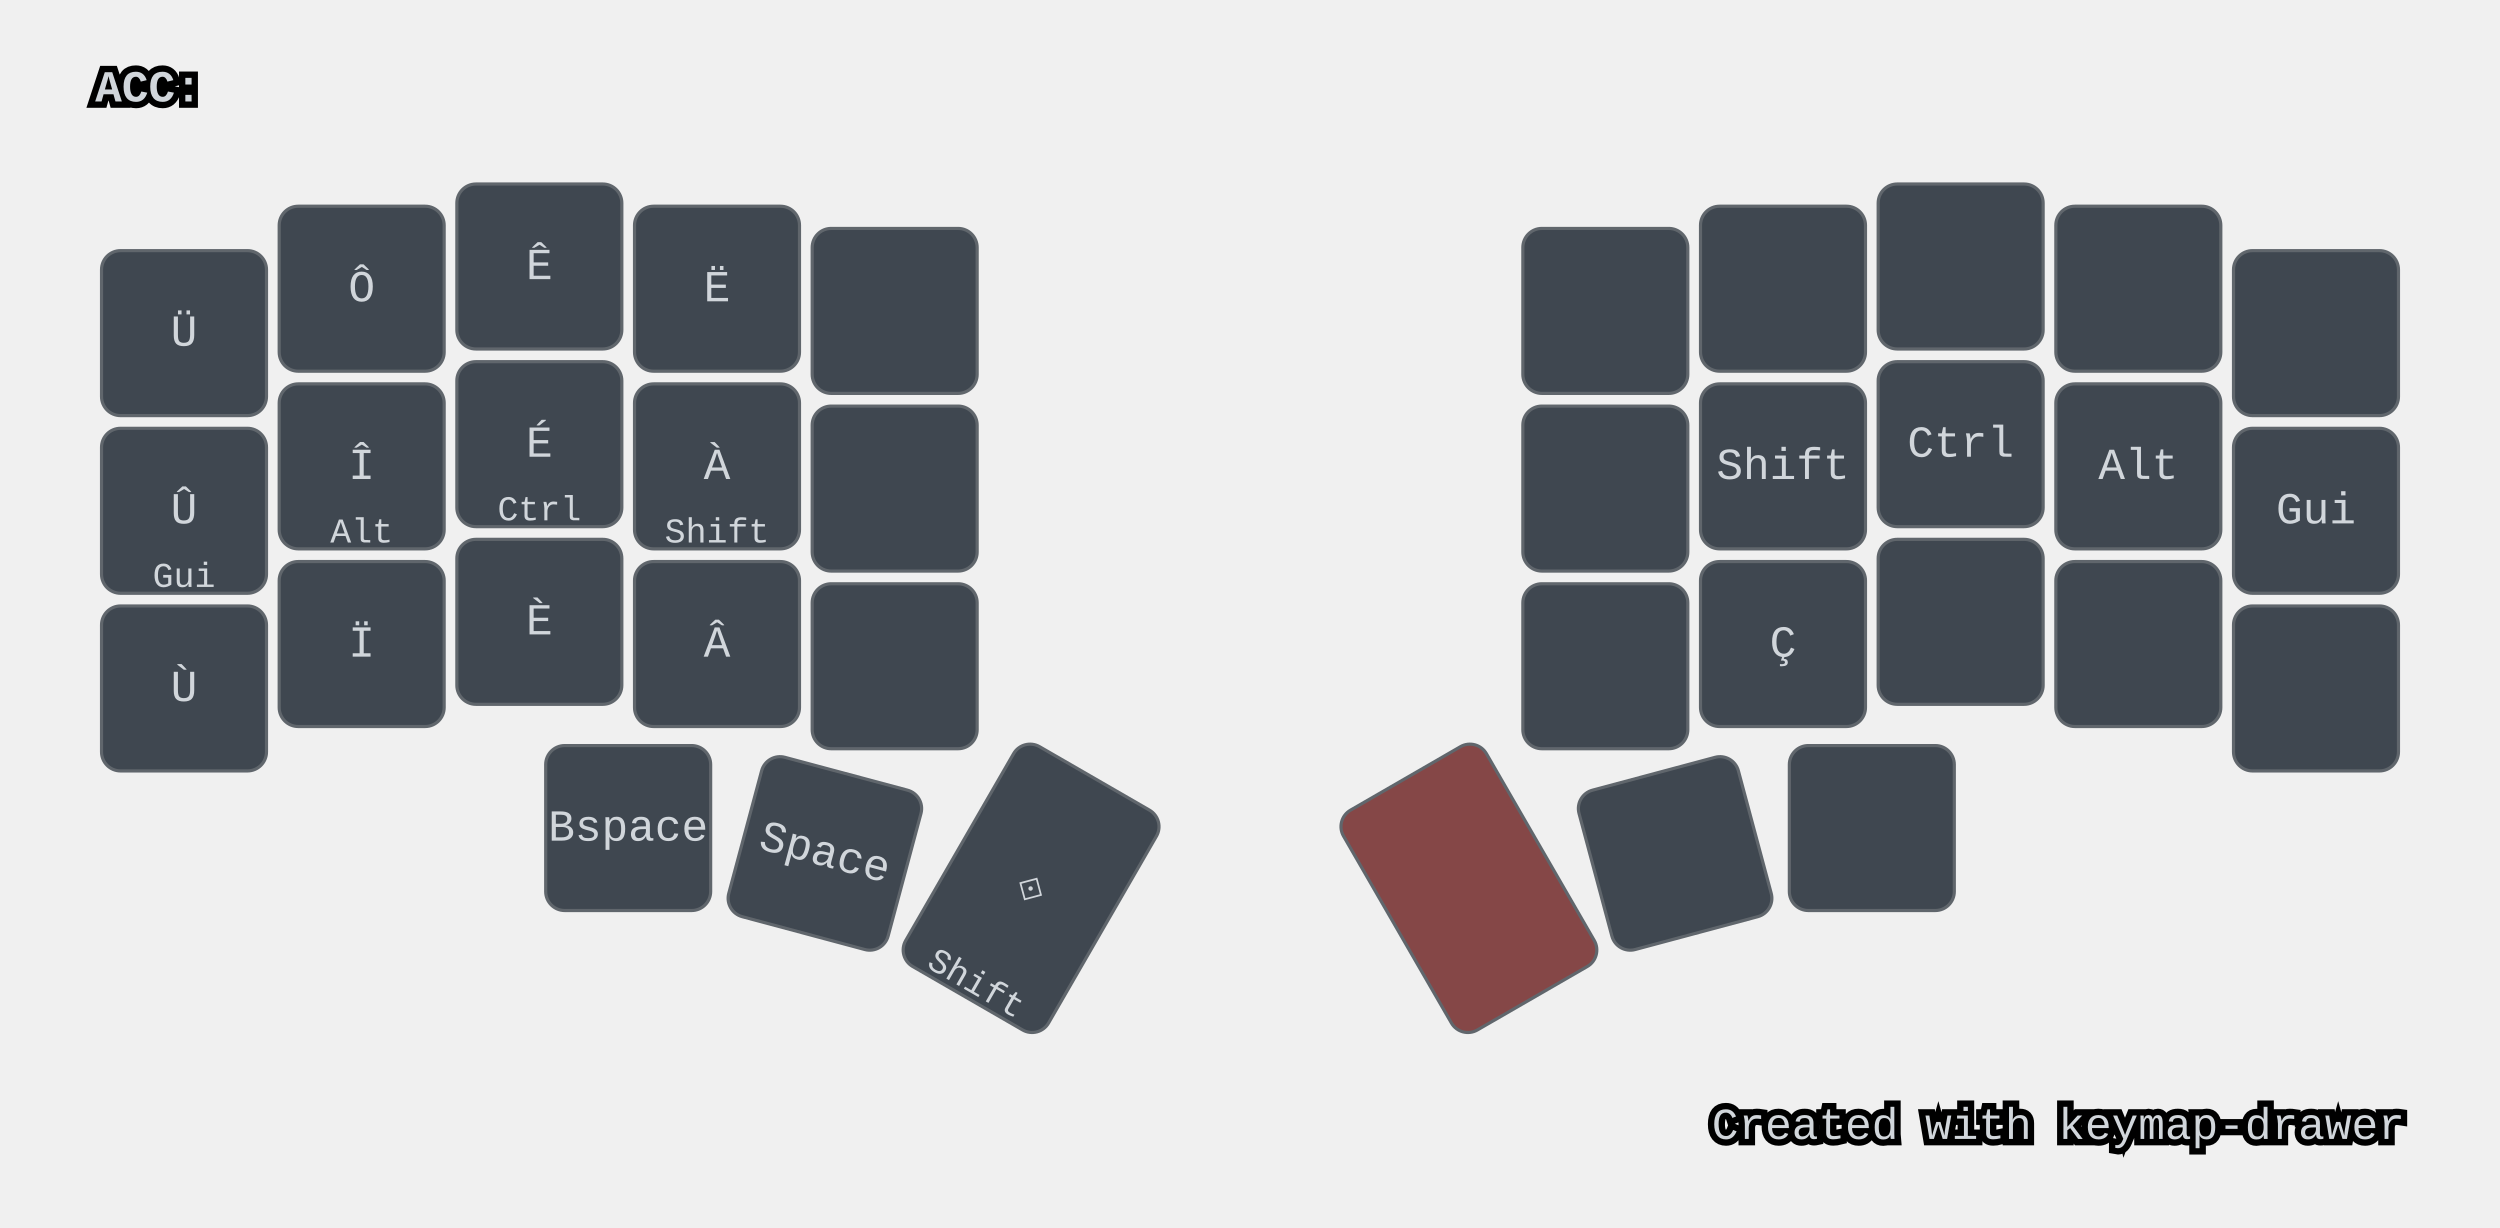
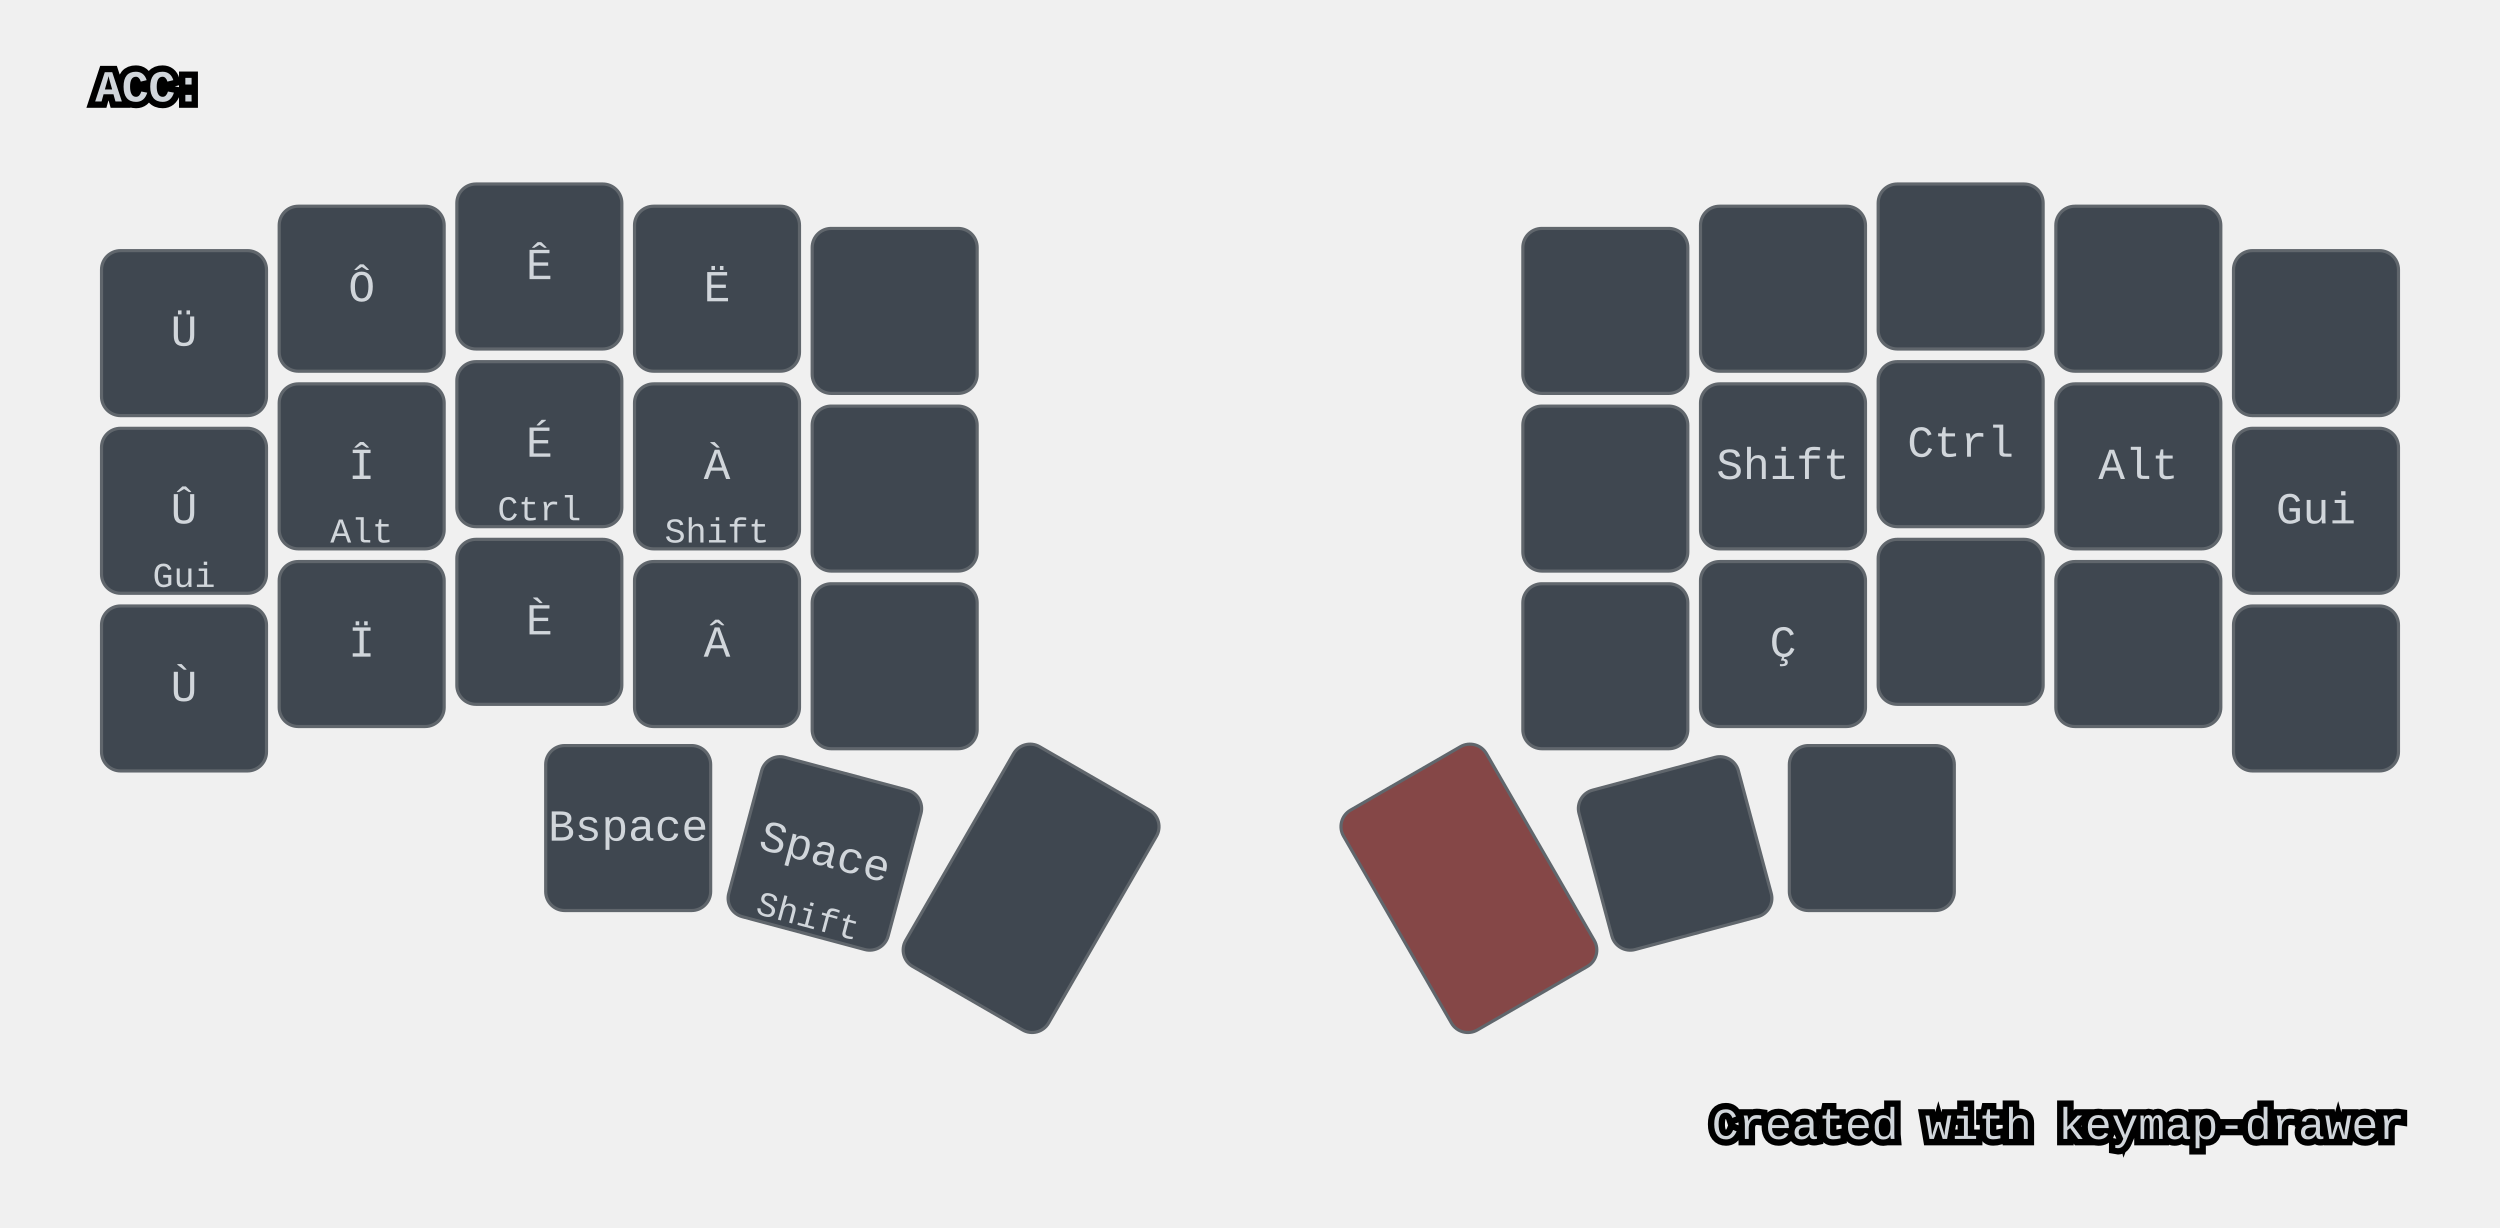
<svg xmlns="http://www.w3.org/2000/svg" width="788" height="387" viewBox="0 0 788 387" class="keymap">
  <style>/* inherit to force styles through use tags */
svg path {
    fill: inherit;
}

/* font and background color specifications */
svg.keymap {
    font-family: SFMono-Regular,Consolas,Liberation Mono,Menlo,monospace;
    font-size: 14px;
    font-kerning: normal;
    text-rendering: optimizeLegibility;
    fill: #24292e;
}

/* default key styling */
rect.key {
    fill: #f6f8fa;
}

rect.key, rect.combo {
    stroke: #c9cccf;
    stroke-width: 1;
}

/* default key side styling, only used is draw_key_sides is set */
rect.side {
    filter: brightness(90%);
}

/* color accent for combo boxes */
rect.combo, rect.combo-separate {
    fill: #cdf;
}

/* color accent for held keys */
rect.held, rect.combo.held {
    fill: #fdd;
}

/* color accent for ghost (optional) keys */
rect.ghost, rect.combo.ghost {
    stroke-dasharray: 4, 4;
    stroke-width: 2;
}

text {
    text-anchor: middle;
    dominant-baseline: middle;
}

/* styling for layer labels */
text.label {
    font-weight: bold;
    text-anchor: start;
    stroke: white;
    stroke-width: 4;
    paint-order: stroke;
}

/* styling for optional footer */
text.footer {
    text-anchor: end;
    dominant-baseline: auto;
    stroke: white;
    stroke-width: 4;
    paint-order: stroke;
}

/* styling for combo tap, and key non-tap label text */
text.combo, text.hold, text.shifted, text.left, text.right {
    font-size: 11px;
}

text.hold {
    text-anchor: middle;
    dominant-baseline: auto;
}

text.shifted {
    text-anchor: middle;
    dominant-baseline: hanging;
}

text.left {
    text-anchor: start;
}

text.right {
    text-anchor: end;
}

text.layer-activator {
    text-decoration: underline;
}

/* styling for hold/shifted label text in combo box */
text.combo.hold, text.combo.shifted, text.combo.left, text.combo.right {
    font-size: 8px;
}

/* lighter symbol for transparent keys */
text.trans {
    fill: #7b7e81;
}

/* styling for combo dendrons */
path.combo {
    stroke-width: 1;
    stroke: gray;
    fill: none;
}

/* Start Tabler Icons Cleanup */
/* cannot use height/width with glyphs */
.icon-tabler &gt; path {
    fill: inherit;
    stroke: inherit;
    stroke-width: 2;
}
/* hide tabler's default box */
.icon-tabler &gt; path[stroke="none"][fill="none"] {
    visibility: hidden;
}
/* End Tabler Icons Cleanup */

svg.keymap { fill: #d1d6db; }
rect.key { fill: #3f4750; }
rect.key, rect.combo { stroke: #60666c; }
rect.combo, rect.combo-separate { fill: #1f3d7a; }
rect.held, rect.combo.held { fill: #854747; }
text.label, text.footer { stroke: black; }
text.trans { fill: #7e8184; }
path.combo { stroke: #7f7f7f; }
</style>
  <g transform="translate(30, 0)" class="layer-ACC">
    <text x="0" y="28" class="label" id="ACC">ACC:</text>
    <g transform="translate(0, 56)">
      <g transform="translate(28, 49)" class="key keypos-0">
        <rect rx="6" ry="6" x="-26" y="-26" width="52" height="52" class="key" />
        <text x="0" y="0" class="key tap">Ü</text>
      </g>
      <g transform="translate(84, 35)" class="key keypos-1">
        <rect rx="6" ry="6" x="-26" y="-26" width="52" height="52" class="key" />
        <text x="0" y="0" class="key tap">Ô</text>
      </g>
      <g transform="translate(140, 28)" class="key keypos-2">
        <rect rx="6" ry="6" x="-26" y="-26" width="52" height="52" class="key" />
        <text x="0" y="0" class="key tap">Ê</text>
      </g>
      <g transform="translate(196, 35)" class="key keypos-3">
        <rect rx="6" ry="6" x="-26" y="-26" width="52" height="52" class="key" />
        <text x="0" y="0" class="key tap">Ë</text>
      </g>
      <g transform="translate(252, 42)" class="key keypos-4">
        <rect rx="6" ry="6" x="-26" y="-26" width="52" height="52" class="key" />
      </g>
      <g transform="translate(476, 42)" class="key keypos-5">
        <rect rx="6" ry="6" x="-26" y="-26" width="52" height="52" class="key" />
      </g>
      <g transform="translate(532, 35)" class="key keypos-6">
        <rect rx="6" ry="6" x="-26" y="-26" width="52" height="52" class="key" />
      </g>
      <g transform="translate(588, 28)" class="key keypos-7">
        <rect rx="6" ry="6" x="-26" y="-26" width="52" height="52" class="key" />
      </g>
      <g transform="translate(644, 35)" class="key keypos-8">
        <rect rx="6" ry="6" x="-26" y="-26" width="52" height="52" class="key" />
      </g>
      <g transform="translate(700, 49)" class="key keypos-9">
        <rect rx="6" ry="6" x="-26" y="-26" width="52" height="52" class="key" />
      </g>
      <g transform="translate(28, 105)" class="key keypos-10">
        <rect rx="6" ry="6" x="-26" y="-26" width="52" height="52" class="key" />
        <text x="0" y="0" class="key tap">Û</text>
        <text x="0" y="24" class="key hold">Gui</text>
      </g>
      <g transform="translate(84, 91)" class="key keypos-11">
        <rect rx="6" ry="6" x="-26" y="-26" width="52" height="52" class="key" />
        <text x="0" y="0" class="key tap">Î</text>
        <text x="0" y="24" class="key hold">Alt</text>
      </g>
      <g transform="translate(140, 84)" class="key keypos-12">
        <rect rx="6" ry="6" x="-26" y="-26" width="52" height="52" class="key" />
        <text x="0" y="0" class="key tap">É</text>
        <text x="0" y="24" class="key hold">Ctrl</text>
      </g>
      <g transform="translate(196, 91)" class="key keypos-13">
        <rect rx="6" ry="6" x="-26" y="-26" width="52" height="52" class="key" />
        <text x="0" y="0" class="key tap">À</text>
        <text x="0" y="24" class="key hold">Shift</text>
      </g>
      <g transform="translate(252, 98)" class="key keypos-14">
        <rect rx="6" ry="6" x="-26" y="-26" width="52" height="52" class="key" />
      </g>
      <g transform="translate(476, 98)" class="key keypos-15">
        <rect rx="6" ry="6" x="-26" y="-26" width="52" height="52" class="key" />
      </g>
      <g transform="translate(532, 91)" class="key keypos-16">
        <rect rx="6" ry="6" x="-26" y="-26" width="52" height="52" class="key" />
        <text x="0" y="0" class="key tap">Shift</text>
      </g>
      <g transform="translate(588, 84)" class="key keypos-17">
        <rect rx="6" ry="6" x="-26" y="-26" width="52" height="52" class="key" />
        <text x="0" y="0" class="key tap">Ctrl</text>
      </g>
      <g transform="translate(644, 91)" class="key keypos-18">
        <rect rx="6" ry="6" x="-26" y="-26" width="52" height="52" class="key" />
        <text x="0" y="0" class="key tap">Alt</text>
      </g>
      <g transform="translate(700, 105)" class="key keypos-19">
        <rect rx="6" ry="6" x="-26" y="-26" width="52" height="52" class="key" />
        <text x="0" y="0" class="key tap">Gui</text>
      </g>
      <g transform="translate(28, 161)" class="key keypos-20">
        <rect rx="6" ry="6" x="-26" y="-26" width="52" height="52" class="key" />
        <text x="0" y="0" class="key tap">Ù</text>
      </g>
      <g transform="translate(84, 147)" class="key keypos-21">
        <rect rx="6" ry="6" x="-26" y="-26" width="52" height="52" class="key" />
        <text x="0" y="0" class="key tap">Ï</text>
      </g>
      <g transform="translate(140, 140)" class="key keypos-22">
        <rect rx="6" ry="6" x="-26" y="-26" width="52" height="52" class="key" />
        <text x="0" y="0" class="key tap">È</text>
      </g>
      <g transform="translate(196, 147)" class="key keypos-23">
        <rect rx="6" ry="6" x="-26" y="-26" width="52" height="52" class="key" />
        <text x="0" y="0" class="key tap">Â</text>
      </g>
      <g transform="translate(252, 154)" class="key keypos-24">
        <rect rx="6" ry="6" x="-26" y="-26" width="52" height="52" class="key" />
      </g>
      <g transform="translate(476, 154)" class="key keypos-25">
        <rect rx="6" ry="6" x="-26" y="-26" width="52" height="52" class="key" />
      </g>
      <g transform="translate(532, 147)" class="key keypos-26">
        <rect rx="6" ry="6" x="-26" y="-26" width="52" height="52" class="key" />
        <text x="0" y="0" class="key tap">Ç</text>
      </g>
      <g transform="translate(588, 140)" class="key keypos-27">
        <rect rx="6" ry="6" x="-26" y="-26" width="52" height="52" class="key" />
      </g>
      <g transform="translate(644, 147)" class="key keypos-28">
        <rect rx="6" ry="6" x="-26" y="-26" width="52" height="52" class="key" />
      </g>
      <g transform="translate(700, 161)" class="key keypos-29">
        <rect rx="6" ry="6" x="-26" y="-26" width="52" height="52" class="key" />
      </g>
      <g transform="translate(168, 205)" class="key keypos-30">
        <rect rx="6" ry="6" x="-26" y="-26" width="52" height="52" class="key" />
        <text x="0" y="0" class="key tap">Bspace</text>
      </g>
      <g transform="translate(230, 213) rotate(15.0)" class="key keypos-31">
        <rect rx="6" ry="6" x="-26" y="-26" width="52" height="52" class="key" />
        <text x="0" y="0" class="key tap">Space</text>
+         <text x="0" y="24" class="key hold">Shift</text>
      </g>
      <g transform="translate(295, 224) rotate(30.0)" class="key keypos-32">
        <rect rx="6" ry="6" x="-26" y="-40" width="52" height="80" class="key" />
-         <text x="0" y="0" class="key tap">⟐</text>
-         <text x="0" y="38" class="key hold">Shift</text>
      </g>
      <g transform="translate(433, 224) rotate(-30.0)" class="key held keypos-33">
        <rect rx="6" ry="6" x="-26" y="-40" width="52" height="80" class="key held" />
      </g>
      <g transform="translate(498, 213) rotate(-15.0)" class="key keypos-34">
        <rect rx="6" ry="6" x="-26" y="-26" width="52" height="52" class="key" />
      </g>
      <g transform="translate(560, 205)" class="key keypos-35">
        <rect rx="6" ry="6" x="-26" y="-26" width="52" height="52" class="key" />
      </g>
    </g>
  </g>
  <text x="758.0" y="359.0" class="footer">Created with <a href="https://github.com/caksoylar/keymap-drawer">keymap-drawer</a>
  </text>
</svg>
